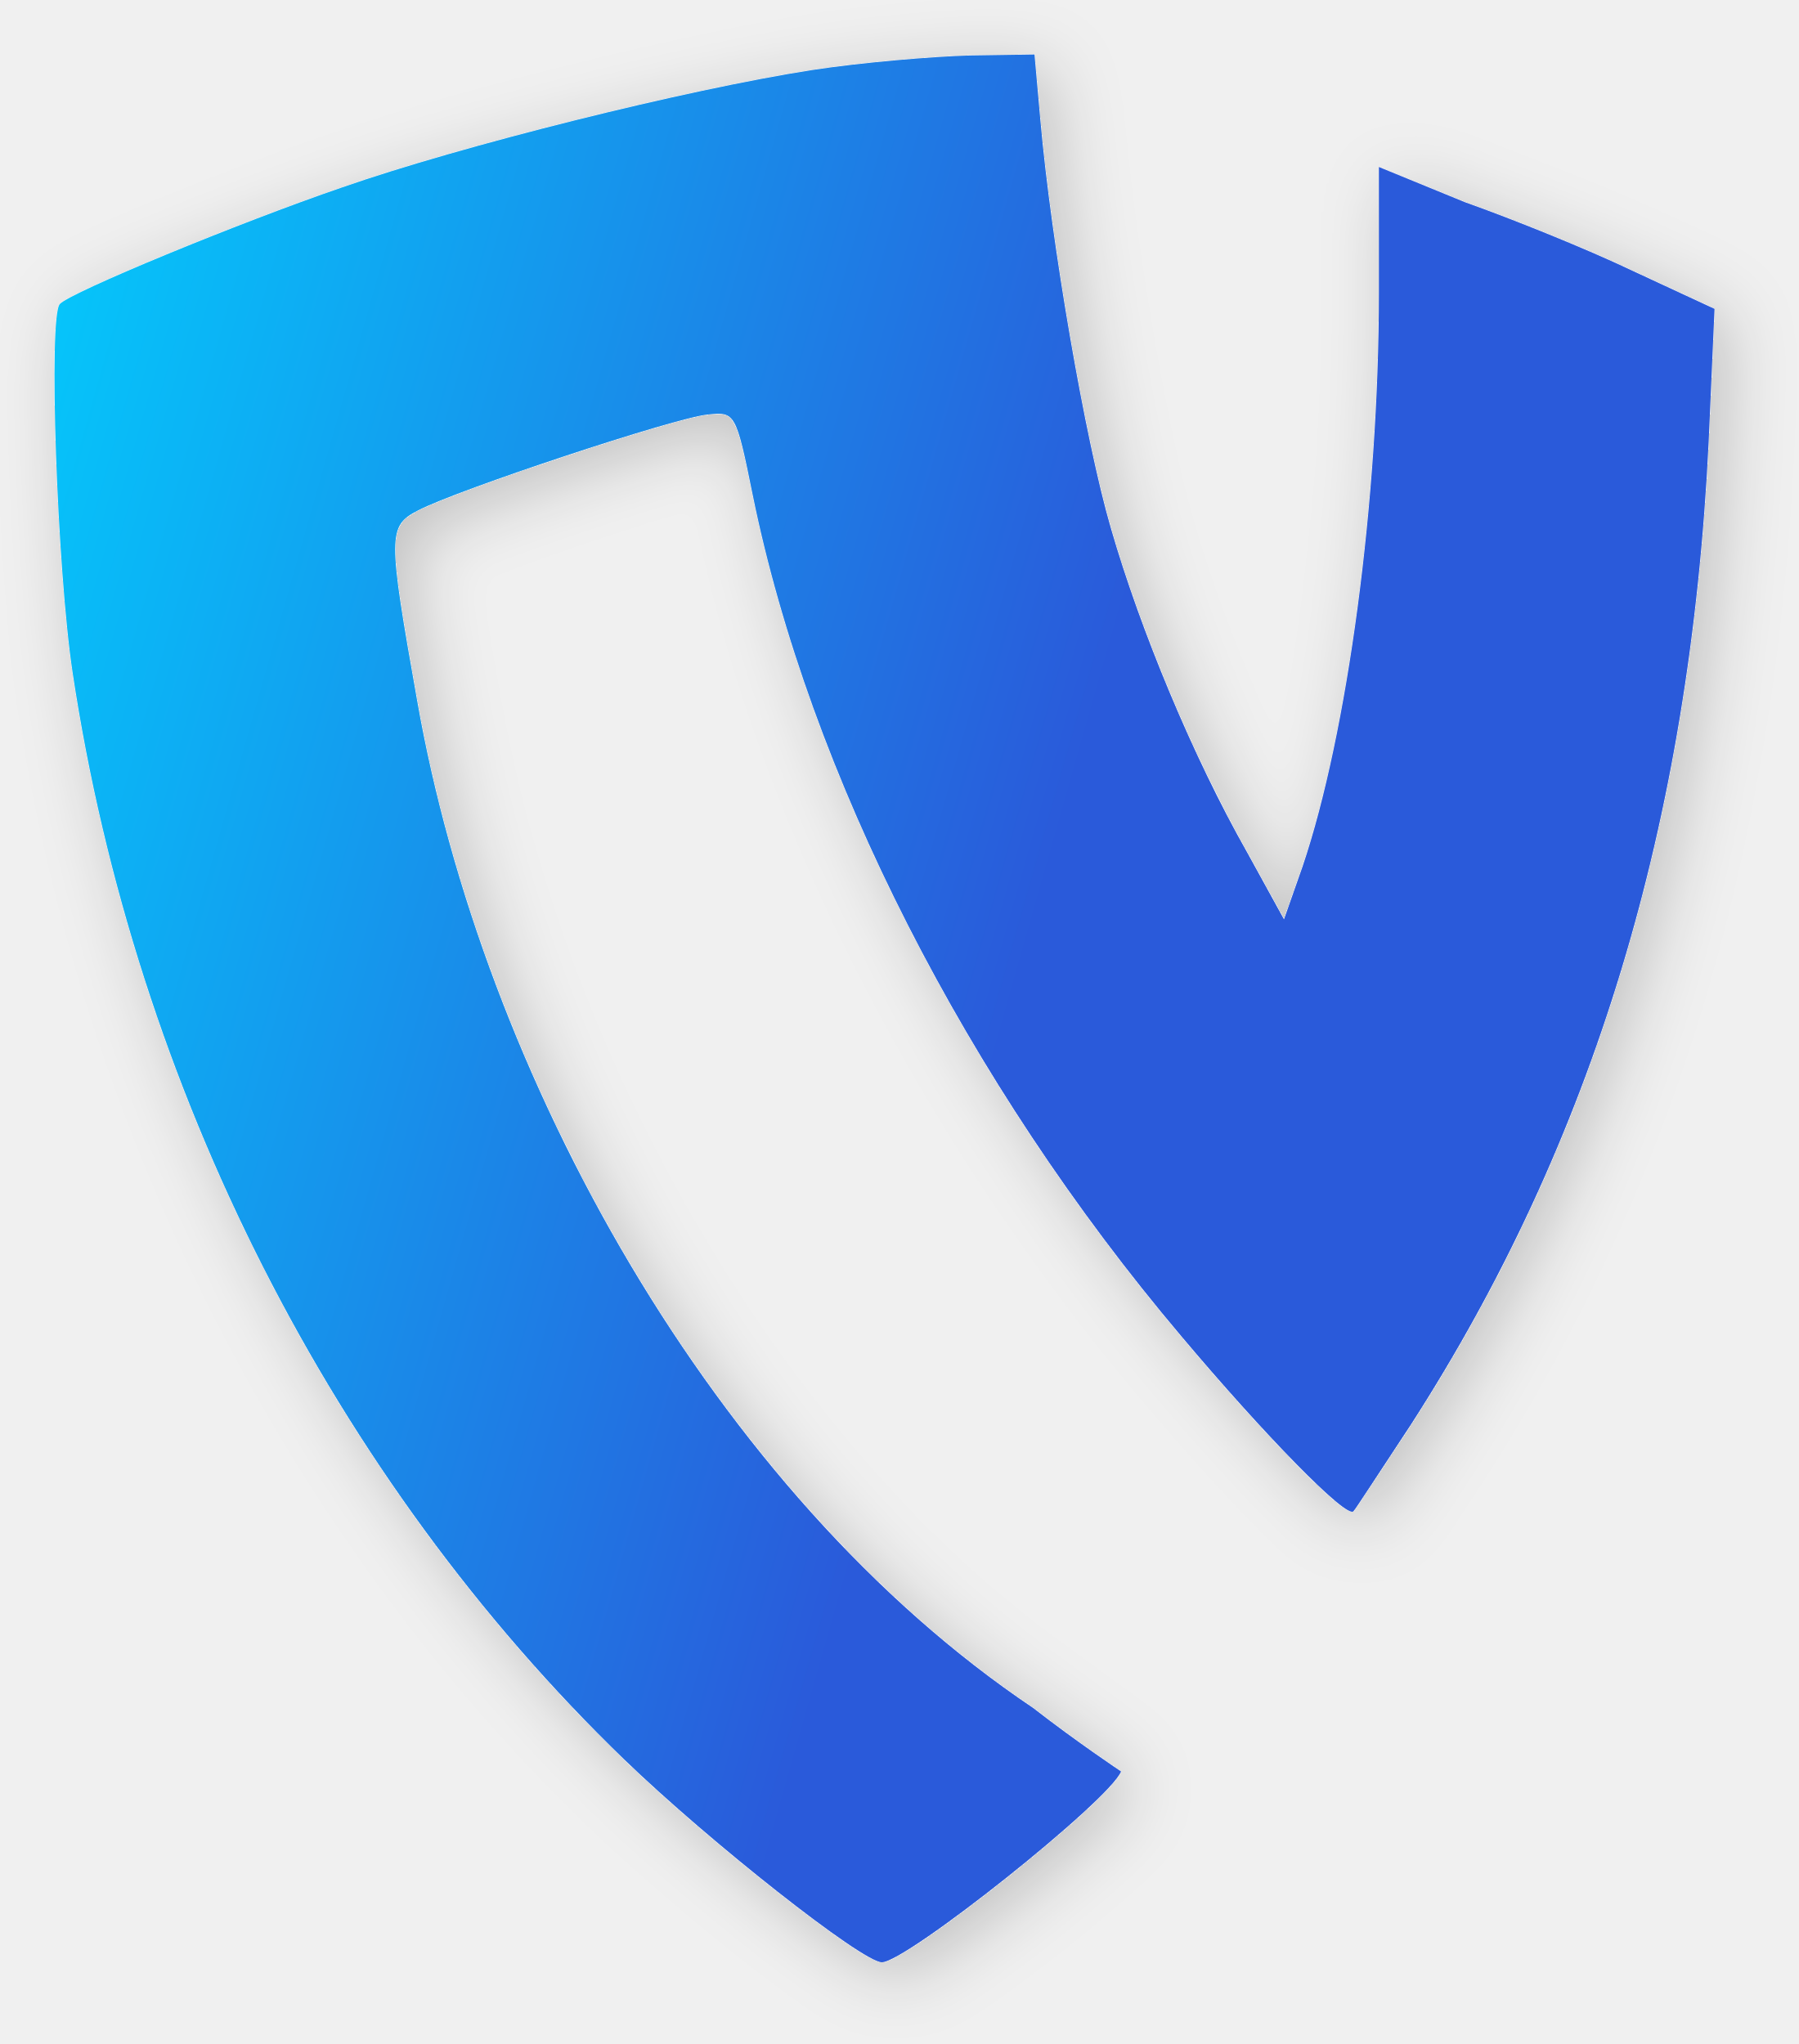
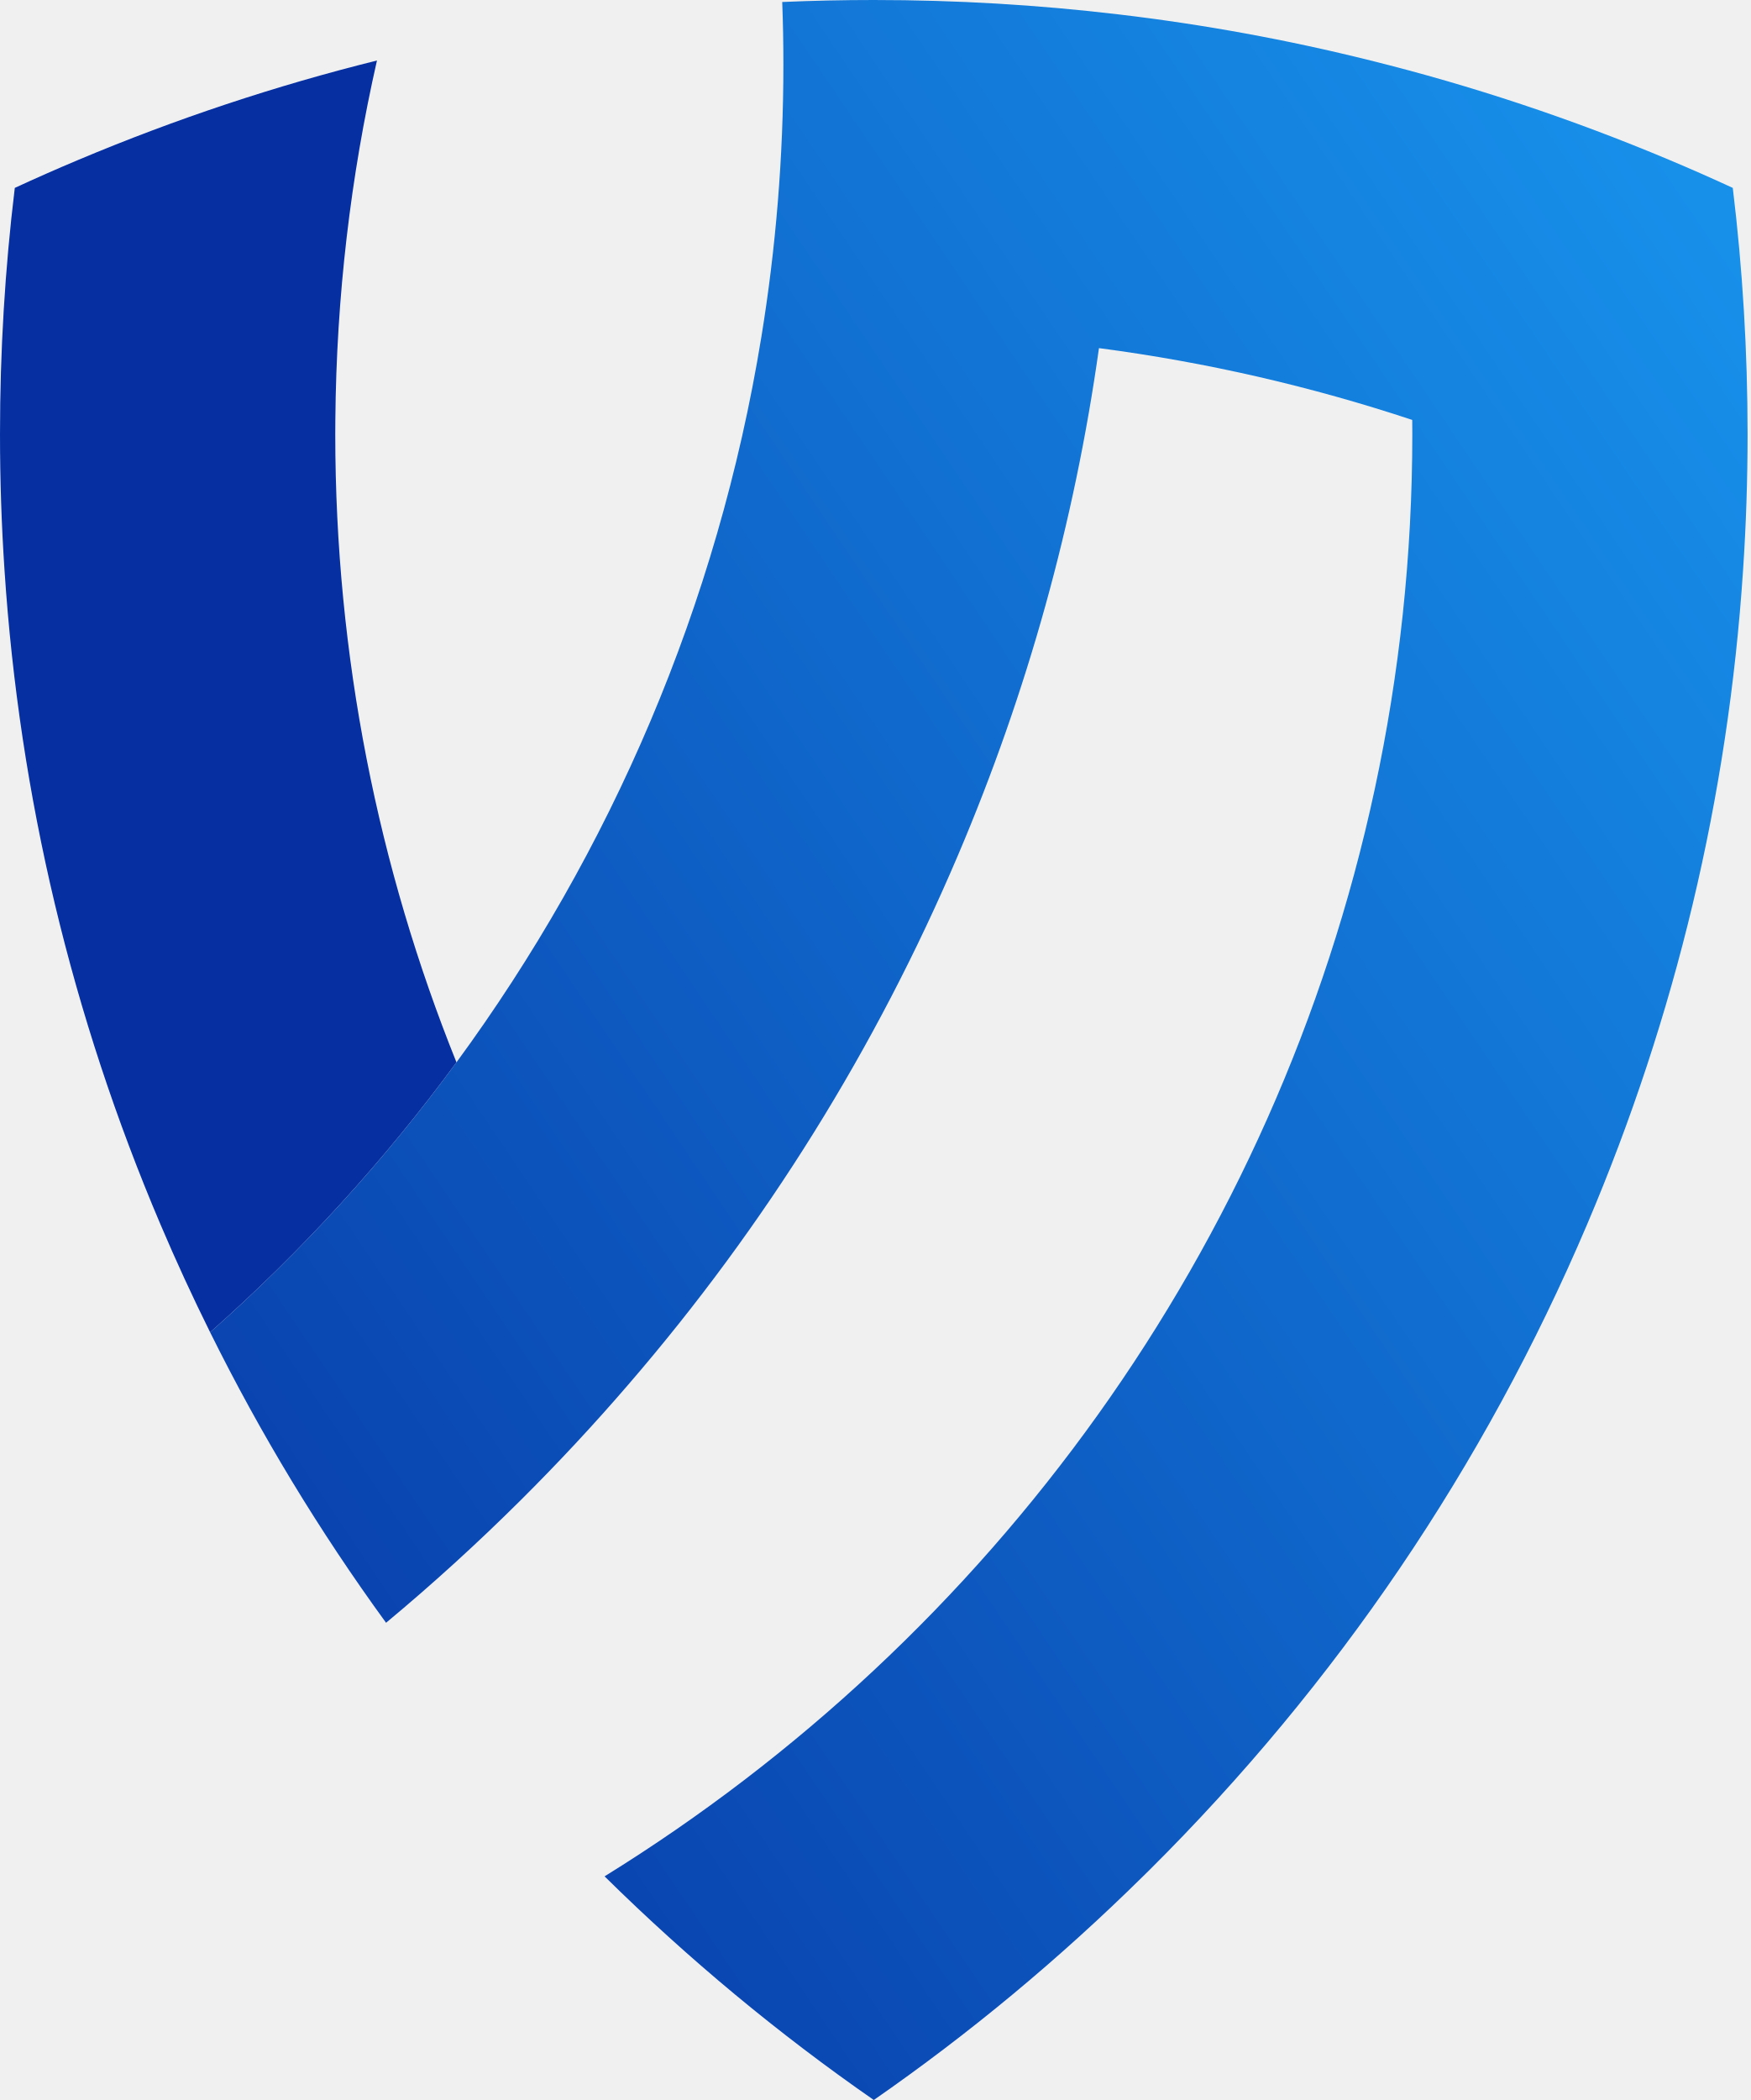
- <svg xmlns="http://www.w3.org/2000/svg" width="528" height="600" viewBox="0 0 528 600" fill="none">
-   <g filter="url(#filter0_d_752_17347)">
-     <path d="M238.141 20.595C201.382 26.338 135.618 42.708 100.295 55.056C70.141 65.395 20.746 85.785 17.587 89.231C14.141 92.677 16.726 167.056 21.321 197.497C39.7 319.549 97.998 434.133 183.29 516.554C208.275 540.677 253.075 576 258.818 576C265.998 576 325.58 528.615 329.026 520C329.026 520 316.103 511.385 303.18 501.333C209.559 438.441 141.649 315.528 122.408 205.538C113.793 157.005 113.793 154.42 122.695 149.826C134.182 143.795 198.223 122.544 207.7 121.682C215.741 120.821 216.028 121.108 220.91 145.231C237.567 227.077 283.803 317.826 346.695 392.205C371.105 421.21 395.228 445.908 397.239 443.61C397.813 443.036 405.28 431.549 414.182 418.051C467.598 335.056 496.029 241.723 501.485 129.723L503.208 90.667L479.085 79.467C465.875 73.149 443.762 64.246 429.977 59.364L404.705 49.026V86.072C404.705 146.667 395.516 215.303 382.305 254.359L376.849 269.867L365.936 250.051C350.141 222.195 334.634 184.862 326.018 154.995C318.552 129.436 308.5 71.138 305.341 35.241L303.618 16L284.664 16.287C274.039 16.574 253.075 18.297 238.141 20.595Z" fill="url(#paint0_linear_752_17347)" />
+ <svg xmlns="http://www.w3.org/2000/svg" width="467" height="560" viewBox="0 0 467 560" fill="none">
+   <g clip-path="url(#clip0_2330_32064)">
+     <path d="M56.047 355.276C69.506 382.434 85.177 408.293 102.973 432.74C115.347 422.45 127.308 411.56 138.832 400.103C148.881 390.113 158.483 379.801 167.638 369.166C204.146 326.861 233.634 279.511 255.554 227.983C274.054 184.5 286.607 139.272 293.124 92.833C321.907 96.612 349.841 103.079 376.68 111.98C376.702 113.236 376.702 114.503 376.702 115.758C376.702 245.585 321.438 362.832 233.064 445.431C211.065 466.011 187.01 484.424 161.255 500.36C183.612 522.407 207.589 542.32 233.064 560C258.539 542.32 282.516 522.407 304.872 500.36C305.442 499.815 306.012 499.248 306.582 498.682C356.593 448.965 395.862 391.047 423.304 326.561C446.99 270.899 460.941 212.359 464.92 152.096C465.725 140.05 466.127 127.937 466.127 115.758C466.127 93.656 464.808 71.753 462.181 50.106C456.548 47.506 450.858 44.994 445.112 42.583C419.19 31.682 392.642 22.858 365.58 16.135C343.447 10.612 320.979 6.501 298.221 3.823C276.736 1.278 254.995 1.84578e-05 233.064 2.03751e-05C224.892 2.10894e-05 216.755 0.178 208.639 0.533C208.852 6.056 208.952 11.601 208.952 17.18C208.952 41.916 206.94 66.208 203.073 89.877C191.436 161.297 162.921 227.16 121.752 283.289C102.481 309.57 80.427 333.706 56.047 355.276V355.276Z" fill="url(#paint0_linear_2330_32064)" />
+     <path d="M3.75973e-05 115.758C3.8662e-05 127.937 0.402 140.05 1.207 152.096C5.187 212.359 19.137 270.899 42.823 326.561C46.959 336.284 51.375 345.863 56.047 355.276C80.427 333.706 102.481 309.57 121.752 283.289C100.894 231.45 89.425 174.91 89.425 115.758C89.425 114.503 89.425 113.236 89.447 111.98C89.716 79.087 93.527 47.017 100.547 16.135C73.485 22.858 46.937 31.682 21.015 42.583C15.269 44.994 9.58 47.506 3.946 50.106C1.319 71.753 3.5665e-05 93.656 3.75973e-05 115.758V115.758Z" fill="#0630A2" />
  </g>
  <defs>
-     <filter id="filter0_d_752_17347" x="0" y="0" width="527.208" height="600" filterUnits="userSpaceOnUse" color-interpolation-filters="sRGB">
-       <feFlood flood-opacity="0" result="BackgroundImageFix" />
-       <feColorMatrix in="SourceAlpha" type="matrix" values="0 0 0 0 0 0 0 0 0 0 0 0 0 0 0 0 0 0 127 0" result="hardAlpha" />
-       <feOffset dx="4" dy="4" />
-       <feGaussianBlur stdDeviation="10" />
-       <feComposite in2="hardAlpha" operator="out" />
-       <feColorMatrix type="matrix" values="0 0 0 0 0 0 0 0 0 0 0 0 0 0 0 0 0 0 0.2 0" />
-       <feBlend mode="normal" in2="BackgroundImageFix" result="effect1_dropShadow_752_17347" />
-       <feBlend mode="normal" in="SourceGraphic" in2="effect1_dropShadow_752_17347" result="shape" />
-     </filter>
-     <linearGradient id="paint0_linear_752_17347" x1="-298.462" y1="-41.436" x2="749.744" y2="255.795" gradientUnits="userSpaceOnUse">
-       <stop offset="0.008" stop-color="#020024" />
-       <stop offset="0.267" stop-color="#00D4FF" />
-       <stop offset="0.61" stop-color="#2A5ADA" />
-       <stop offset="1" stop-color="#2A5ADA" />
+     <linearGradient id="paint0_linear_2330_32064" x1="-37.35" y1="457.701" x2="486.806" y2="103.487" gradientUnits="userSpaceOnUse">
+       <stop stop-color="#0630A1" />
+       <stop offset="1" stop-color="#1790EA" />
    </linearGradient>
+     <clipPath id="clip0_2330_32064">
+       <rect width="466.127" height="560" fill="white" transform="matrix(-1 8.74228e-08 8.74228e-08 1 466.127 0)" />
+     </clipPath>
  </defs>
</svg>
